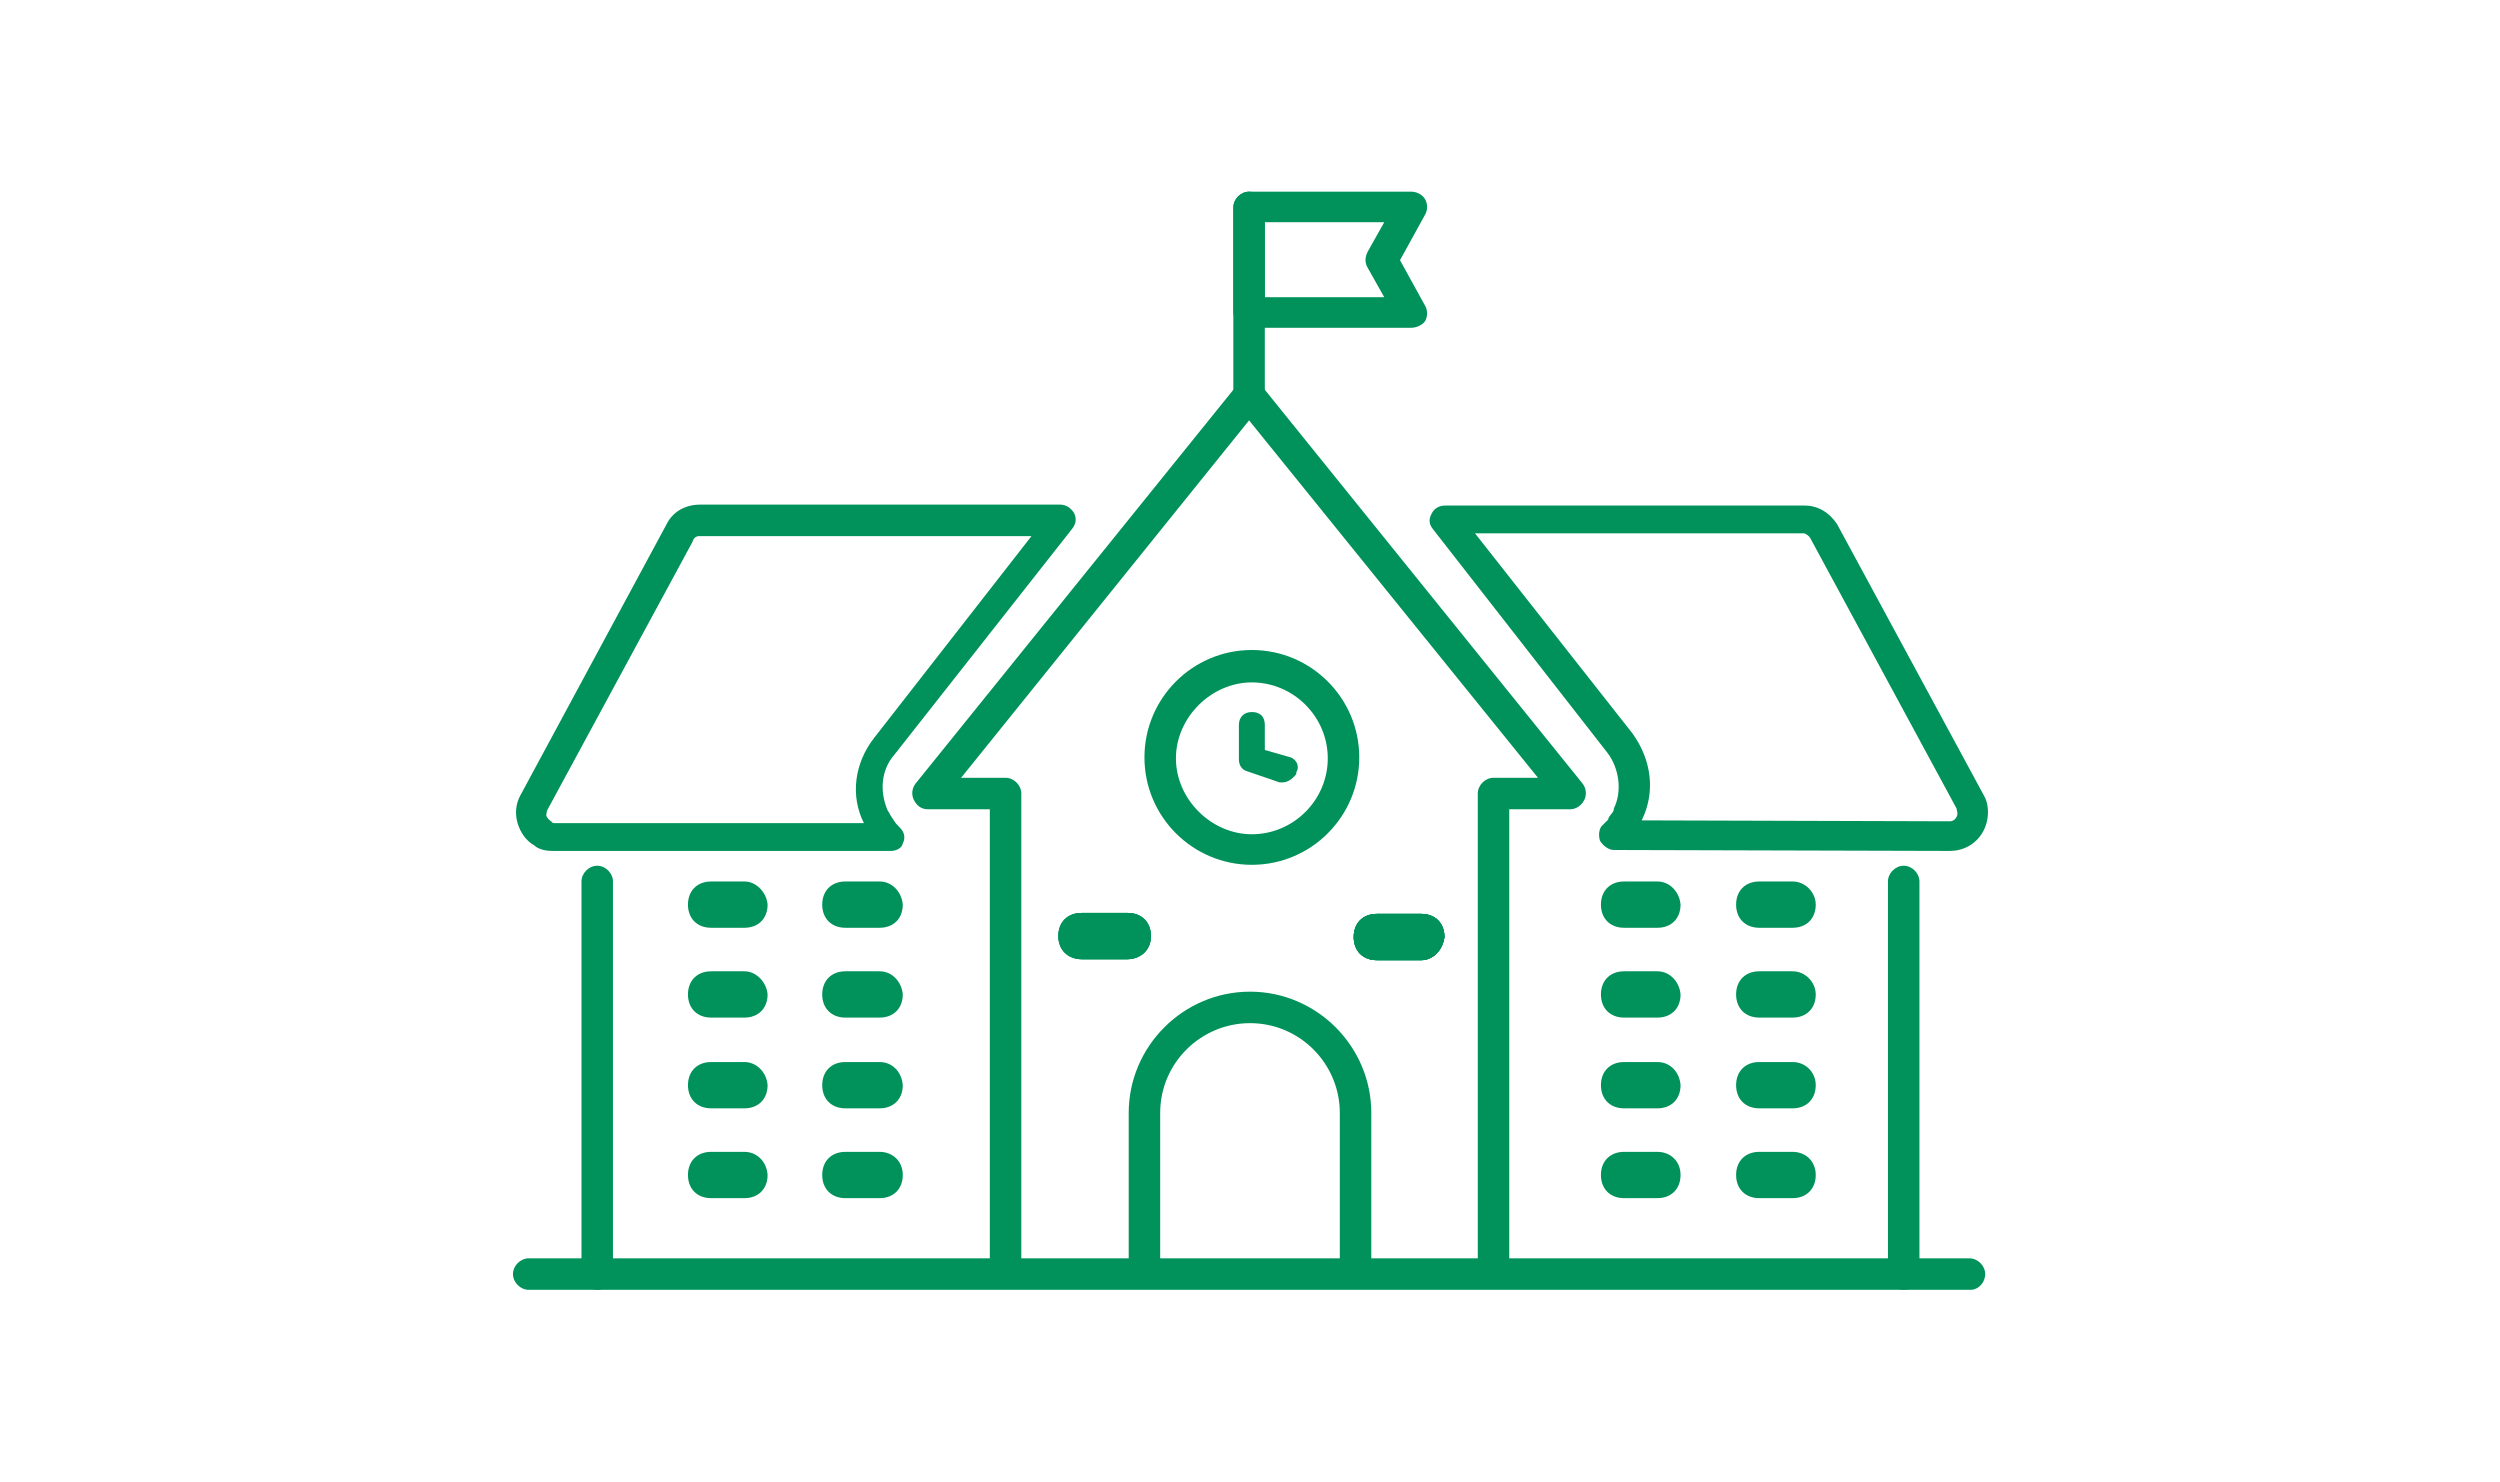
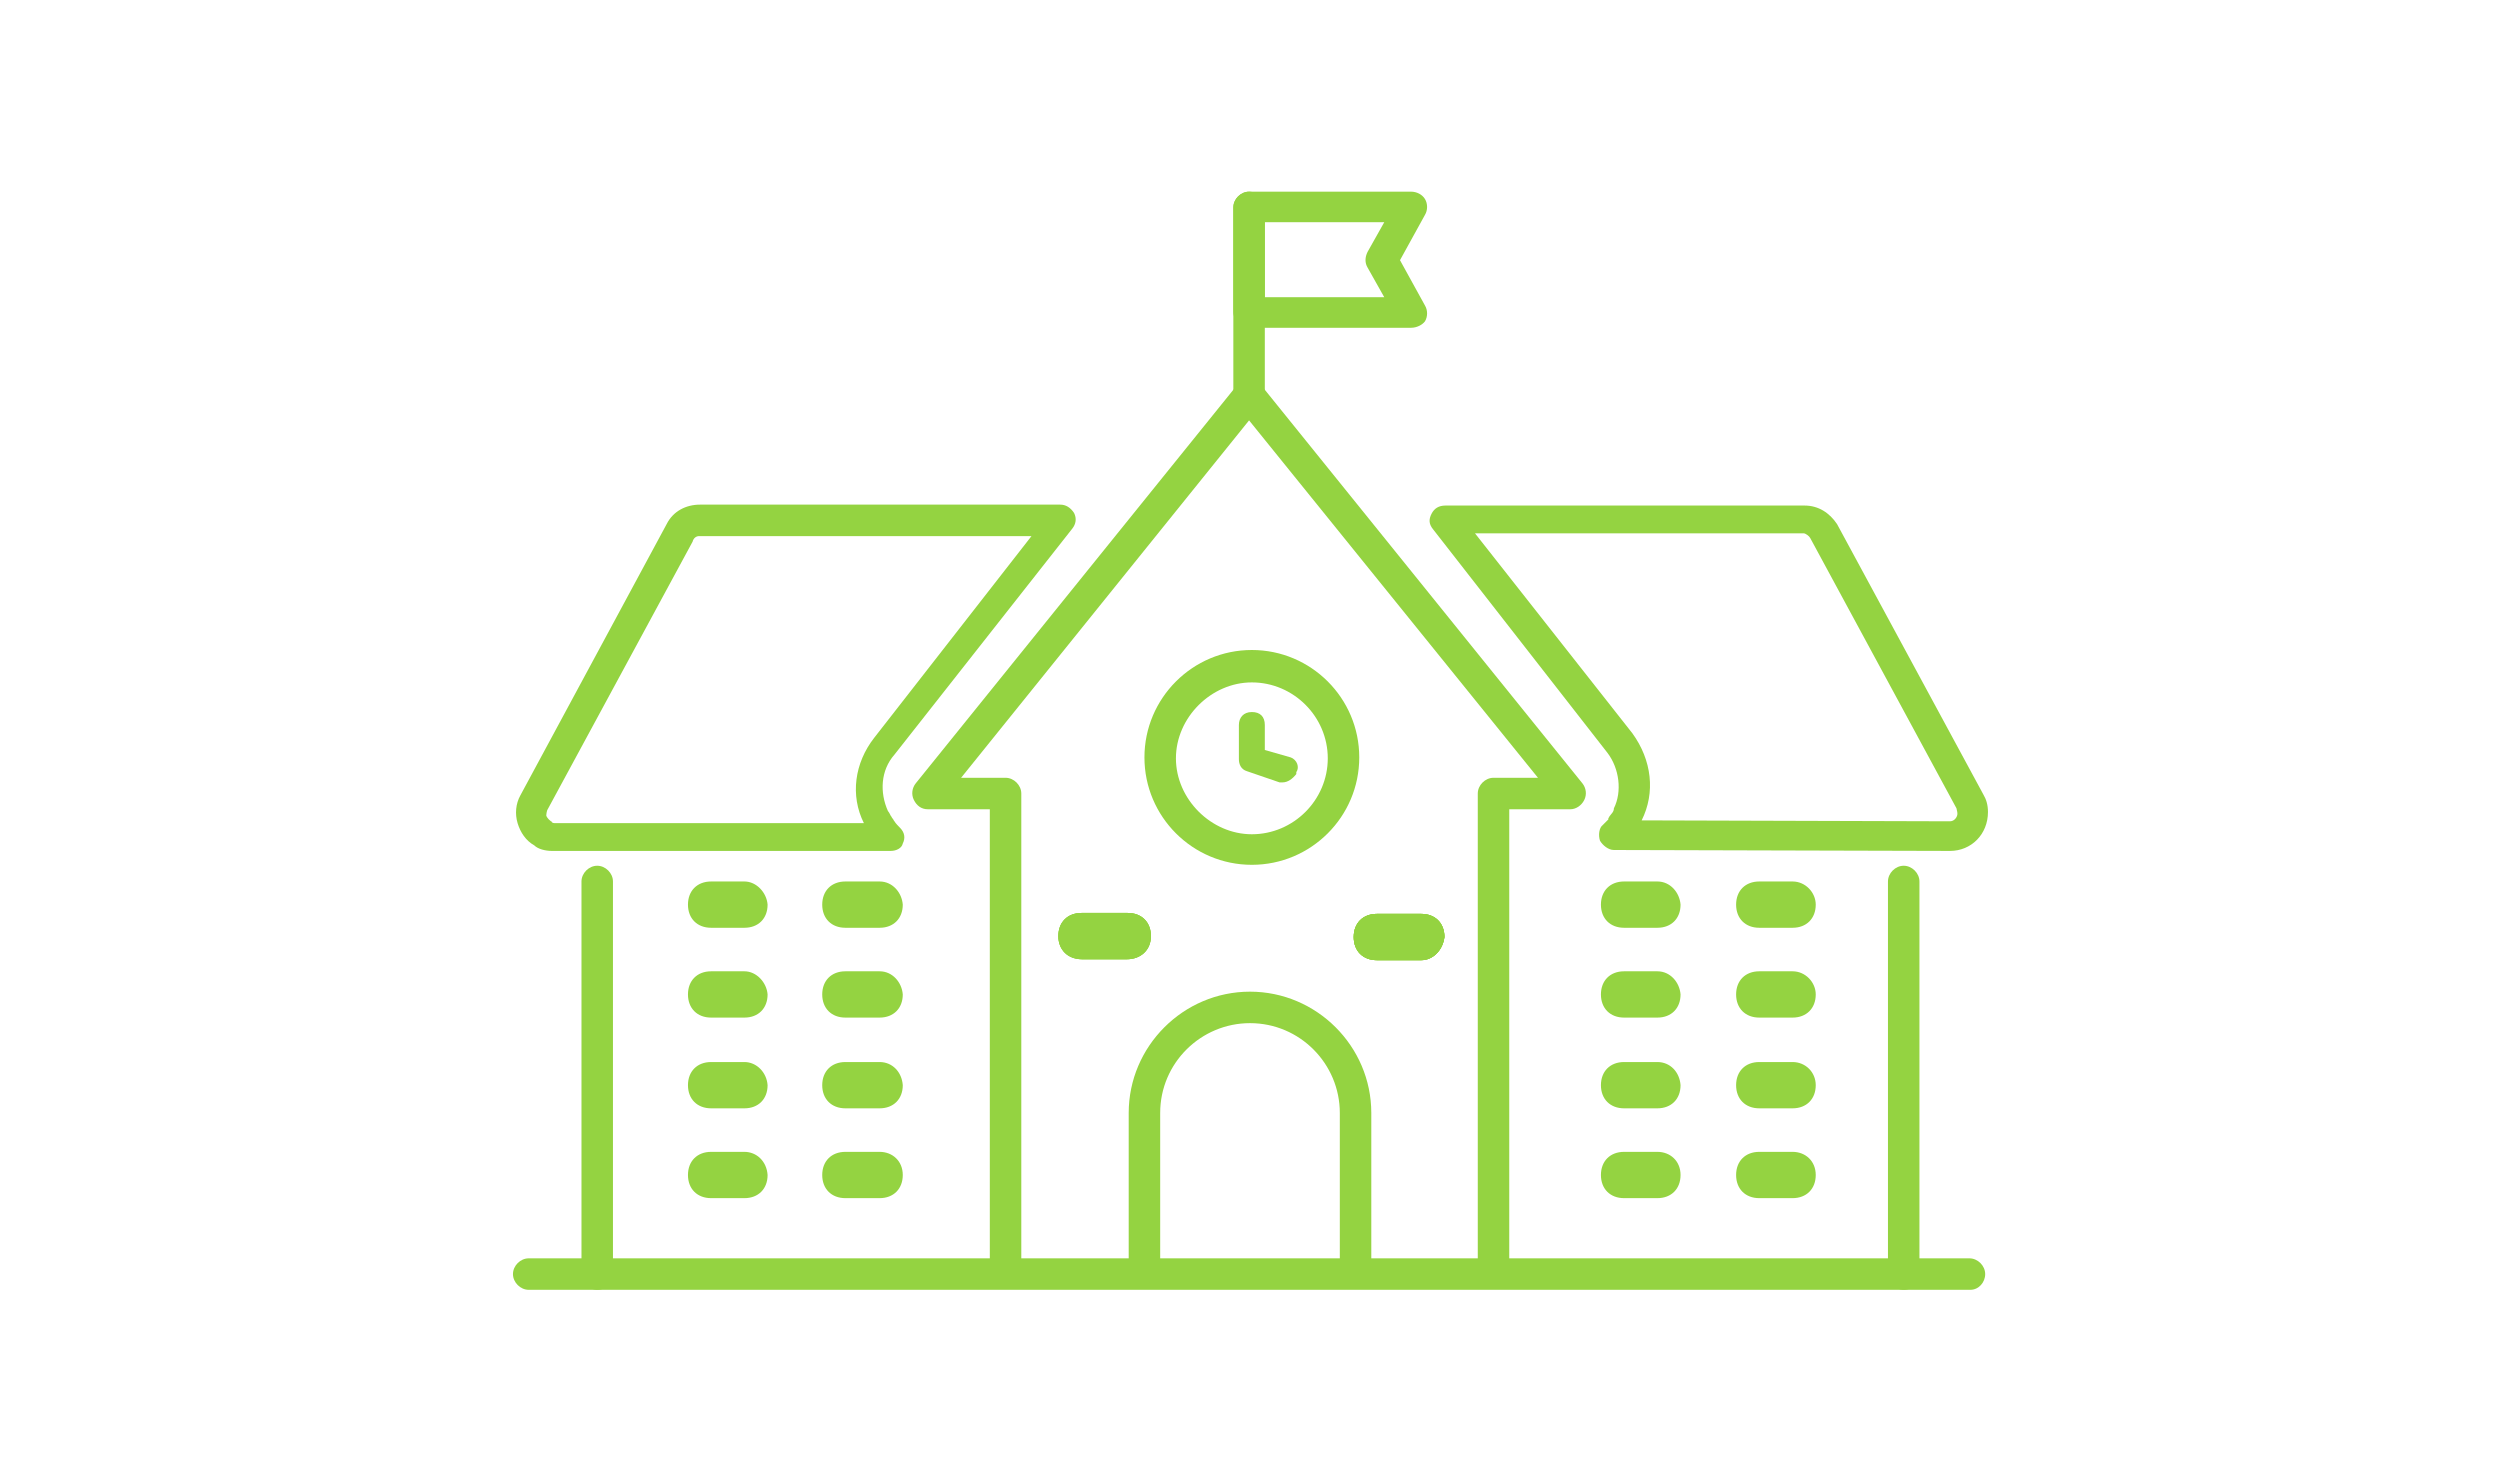
<svg xmlns="http://www.w3.org/2000/svg" version="1.1" id="Layer_1" x="0px" y="0px" viewBox="0 0 270 160" style="enable-background:new 0 0 270 160;" xml:space="preserve">
-   <style type="text/css"> .st0{fill:#00925A;} </style>
+   <style type="text/css"> .st0{fill:#94d341;} </style>
  <g>
    <g id="Layer_1_10_">
      <path class="st0" d="M80.4,95.2h-3.6c-1.5,0-2.5,1-2.5,2.5s1,2.5,2.5,2.5h3.6c1.5,0,2.5-1,2.5-2.5C82.8,96.4,81.7,95.2,80.4,95.2 L80.4,95.2z" />
      <path class="st0" d="M95,95.2h-3.7c-1.5,0-2.5,1-2.5,2.5s1,2.5,2.5,2.5l0,0H95c1.5,0,2.5-1,2.5-2.5C97.4,96.4,96.4,95.2,95,95.2z" />
      <path class="st0" d="M80.4,104.9h-3.6c-1.5,0-2.5,1-2.5,2.5c0,1.5,1,2.5,2.5,2.5h3.6c1.5,0,2.5-1,2.5-2.5 C82.8,106.1,81.7,104.9,80.4,104.9z" />
      <path class="st0" d="M95,104.9h-3.7c-1.5,0-2.5,1-2.5,2.5c0,1.5,1,2.5,2.5,2.5l0,0H95c1.5,0,2.5-1,2.5-2.5 C97.4,106.1,96.4,104.9,95,104.9z" />
      <path class="st0" d="M80.4,114.7h-3.6c-1.5,0-2.5,1-2.5,2.5c0,1.5,1,2.5,2.5,2.5l0,0h3.6c1.5,0,2.5-1,2.5-2.5 C82.8,115.8,81.7,114.7,80.4,114.7z" />
      <path class="st0" d="M95,114.7h-3.7c-1.5,0-2.5,1-2.5,2.5c0,1.5,1,2.5,2.5,2.5H95c1.5,0,2.5-1,2.5-2.5 C97.4,115.8,96.4,114.7,95,114.7z" />
      <path class="st0" d="M80.4,124.4h-3.6c-1.5,0-2.5,1-2.5,2.5c0,1.5,1,2.5,2.5,2.5l0,0h3.6c1.5,0,2.5-1,2.5-2.5 C82.8,125.4,81.7,124.4,80.4,124.4z" />
      <path class="st0" d="M95,124.4h-3.7c-1.5,0-2.5,1-2.5,2.5c0,1.5,1,2.5,2.5,2.5H95c1.5,0,2.5-1,2.5-2.5 C97.5,125.4,96.4,124.4,95,124.4z" />
      <path class="st0" d="M179,95.2h-3.6c-1.5,0-2.5,1-2.5,2.5s1,2.5,2.5,2.5h3.6c1.5,0,2.5-1,2.5-2.5C181.4,96.4,180.4,95.2,179,95.2 L179,95.2z" />
      <path class="st0" d="M193.6,95.2H190c-1.5,0-2.5,1-2.5,2.5s1,2.5,2.5,2.5l0,0h3.6c1.5,0,2.5-1,2.5-2.5 C196.1,96.4,195,95.2,193.6,95.2z" />
      <path class="st0" d="M179,104.9h-3.6c-1.5,0-2.5,1-2.5,2.5c0,1.5,1,2.5,2.5,2.5h3.6c1.5,0,2.5-1,2.5-2.5 C181.4,106.1,180.4,104.9,179,104.9z" />
      <path class="st0" d="M193.6,104.9H190c-1.5,0-2.5,1-2.5,2.5c0,1.5,1,2.5,2.5,2.5l0,0h3.6c1.5,0,2.5-1,2.5-2.5 C196.1,106.1,195,104.9,193.6,104.9z" />
      <path class="st0" d="M179,114.7h-3.6c-1.5,0-2.5,1-2.5,2.5c0,1.5,1,2.5,2.5,2.5h3.6c1.5,0,2.5-1,2.5-2.5 C181.4,115.8,180.4,114.7,179,114.7z" />
      <path class="st0" d="M193.6,114.7H190c-1.5,0-2.5,1-2.5,2.5c0,1.5,1,2.5,2.5,2.5l0,0h3.6c1.5,0,2.5-1,2.5-2.5 C196.1,115.8,195,114.7,193.6,114.7z" />
      <path class="st0" d="M179,124.4h-3.6c-1.5,0-2.5,1-2.5,2.5c0,1.5,1,2.5,2.5,2.5h3.6c1.5,0,2.5-1,2.5-2.5 C181.5,125.4,180.4,124.4,179,124.4z" />
      <path class="st0" d="M193.6,124.4H190c-1.5,0-2.5,1-2.5,2.5c0,1.5,1,2.5,2.5,2.5l0,0h3.6c1.5,0,2.5-1,2.5-2.5 C196.1,125.4,195,124.4,193.6,124.4z" />
      <g>
        <path class="st0" d="M96.2,91.9H59.6c-0.7,0-1.5-0.2-1.9-0.6c-0.9-0.5-1.5-1.4-1.8-2.4s-0.2-2.1,0.3-3L72,56.6 c0.7-1.4,2.1-2.1,3.6-2.1h38.9c0.6,0,1.1,0.3,1.5,0.9c0.3,0.6,0.2,1.2-0.2,1.7L96.6,81.5c-1.5,1.7-1.6,4.1-0.7,6.1 c0.1,0.1,0.2,0.3,0.3,0.5c0.1,0.1,0.1,0.2,0.2,0.3l0,0c0.1,0.1,0.1,0.2,0.2,0.3c0.1,0.2,0.5,0.6,0.6,0.7c0.5,0.5,0.6,1.1,0.3,1.7 C97.4,91.6,96.8,91.9,96.2,91.9z M75.5,57.9c-0.3,0-0.6,0.2-0.7,0.6L59.1,87.5c-0.1,0.3-0.1,0.6-0.1,0.6s0.1,0.3,0.5,0.6 c0,0,0.1,0,0.1,0.1c0,0,0.1,0.1,0.3,0.1h33.4c-1.5-3-1-6.5,1.1-9.2l17-21.8L75.5,57.9z" />
      </g>
      <g>
        <path class="st0" d="M210.6,91.9L210.6,91.9l-36.3-0.1c-0.6,0-1.2-0.5-1.5-1c-0.2-0.6-0.1-1.4,0.3-1.7c0.2-0.2,0.5-0.5,0.6-0.6 v-0.1c0-0.1,0.1-0.1,0.1-0.2c0.2-0.3,0.5-0.5,0.5-0.9c0.9-1.8,0.6-4.3-0.7-6l-18.8-24.1c-0.5-0.6-0.5-1.1-0.2-1.7 c0.3-0.6,0.8-0.9,1.5-0.9h38.8c1.5,0,2.7,0.8,3.5,2l15.8,29.2c0.3,0.5,0.5,1.1,0.5,1.9C214.7,90.1,212.9,91.9,210.6,91.9z M177.3,88.6l33.3,0.1c0.5,0,0.8-0.5,0.8-0.8c0-0.1,0-0.2-0.1-0.6l-15.8-29.2c-0.1-0.2-0.5-0.5-0.7-0.5h-35.5l17,21.6 C178.4,82.1,178.8,85.6,177.3,88.6z" />
      </g>
    </g>
    <g>
      <path class="st0" d="M148.7,98.7c-1.5,0-2.5,1-2.5,2.5s1,2.5,2.5,2.5h4.8c1.2,0,2.3-1,2.5-2.5c0-1.5-1-2.5-2.5-2.5H148.7z" />
      <path class="st0" d="M121.7,103.6c1.5,0,2.6-1,2.6-2.5s-1-2.5-2.5-2.5h-5c-1.5,0-2.5,1-2.5,2.5s1,2.5,2.5,2.5H121.7z" />
    </g>
    <g>
      <path class="st0" d="M116.9,103.6h4.8c1.5,0,2.6-1,2.6-2.5s-1-2.5-2.5-2.5h-5c-1.5,0-2.5,1-2.5,2.5S115.4,103.6,116.9,103.6z" />
      <path class="st0" d="M148.7,98.7c-1.5,0-2.5,1-2.5,2.5s1,2.5,2.5,2.5h4.8c1.2,0,2.3-1,2.5-2.5c0-1.5-1-2.5-2.5-2.5H148.7z" />
    </g>
    <g>
      <path class="st0" d="M153.5,98.7h-4.8c-1.5,0-2.5,1-2.5,2.5s1,2.5,2.5,2.5h4.8c1.2,0,2.3-1,2.5-2.5C156,99.7,155,98.7,153.5,98.7z " />
    </g>
    <path class="st0" d="M116.9,103.6h4.8c1.5,0,2.6-1,2.6-2.5s-1-2.5-2.5-2.5h-5c-1.5,0-2.5,1-2.5,2.5S115.4,103.6,116.9,103.6z" />
    <path class="st0" d="M148.7,98.7c-1.5,0-2.5,1-2.5,2.5s1,2.5,2.5,2.5h4.8c1.2,0,2.3-1,2.5-2.5c0-1.5-1-2.5-2.5-2.5H148.7z" />
    <path class="st0" d="M64.5,139.3c-0.9,0-1.7-0.8-1.7-1.7V95.2c0-0.9,0.8-1.7,1.7-1.7c0.9,0,1.7,0.8,1.7,1.7v42.4 C66.2,138.5,65.5,139.3,64.5,139.3z" />
    <path class="st0" d="M205.6,139.3c-0.9,0-1.7-0.8-1.7-1.7V95.2c0-0.9,0.8-1.7,1.7-1.7c0.9,0,1.7,0.8,1.7,1.7v42.4 C207.3,138.5,206.6,139.3,205.6,139.3z" />
    <path class="st0" d="M212.8,139.3H57.1c-0.9,0-1.7-0.8-1.7-1.7c0-0.9,0.8-1.7,1.7-1.7h155.6c0.9,0,1.7,0.8,1.7,1.7 C214.4,138.5,213.7,139.3,212.8,139.3z" />
    <path class="st0" d="M161.3,138.2c-0.9,0-1.7-0.8-1.7-1.7V85.7c0-0.9,0.8-1.7,1.7-1.7h4.8l-31.2-38.6L103.8,84h4.8 c0.9,0,1.7,0.8,1.7,1.7v50.9c0,0.9-0.8,1.7-1.7,1.7c-0.9,0-1.7-0.8-1.7-1.7V87.4h-6.7c-0.7,0-1.2-0.4-1.5-1 c-0.3-0.6-0.2-1.3,0.2-1.8l34.7-43c0.6-0.8,2-0.8,2.6,0l34.7,43c0.4,0.5,0.5,1.2,0.2,1.8c-0.3,0.6-0.9,1-1.5,1H163v49.2 C163,137.5,162.2,138.2,161.3,138.2z" />
    <path class="st0" d="M123.6,138.6c-0.9,0-1.7-0.8-1.7-1.7v-16.7c0-7.2,5.9-13.1,13.1-13.1c7.2,0,13.1,5.9,13.1,13.1v16.3 c0,0.9-0.8,1.7-1.7,1.7s-1.7-0.8-1.7-1.7v-16.3c0-5.3-4.3-9.7-9.7-9.7c-5.3,0-9.7,4.3-9.7,9.7v16.7 C125.3,137.9,124.5,138.6,123.6,138.6z" />
    <path class="st0" d="M135.2,93.4c-6.4,0-11.6-5.2-11.6-11.6s5.2-11.6,11.6-11.6c6.4,0,11.6,5.2,11.6,11.6S141.6,93.4,135.2,93.4z M135.2,73.7c-4.4,0-8.2,3.8-8.2,8.2s3.8,8.2,8.2,8.2c4.5,0,8.2-3.7,8.2-8.2C143.4,77.4,139.7,73.7,135.2,73.7z" />
    <path class="st0" d="M138.5,84.5c-0.1,0-0.2,0-0.3,0l-3.5-1.2c-0.7-0.2-0.9-0.8-0.9-1.3v-3.7c0-0.8,0.5-1.4,1.4-1.4 s1.4,0.5,1.4,1.4V81l2.8,0.8c0.3,0.1,0.6,0.4,0.7,0.7c0.1,0.3,0.1,0.6-0.1,0.9l0,0.1l0,0.1C139.6,84.1,139.1,84.5,138.5,84.5z" />
    <path class="st0" d="M134.9,44.9c-0.9,0-1.7-0.8-1.7-1.7V22.4c0-0.9,0.8-1.7,1.7-1.7c0.9,0,1.7,0.8,1.7,1.7v20.8 C136.6,44.2,135.9,44.9,134.9,44.9z" />
    <path class="st0" d="M152.4,35.4h-17.5c-0.9,0-1.7-0.8-1.7-1.7V22.4c0-0.9,0.8-1.7,1.7-1.7h17.5c0.6,0,1.2,0.3,1.5,0.8 c0.3,0.5,0.3,1.2,0,1.7l-2.7,4.9l2.7,4.9c0.3,0.5,0.3,1.2,0,1.7C153.6,35.1,153,35.4,152.4,35.4z M136.6,32.1h12.9l-1.8-3.2 c-0.3-0.5-0.3-1.1,0-1.7l1.8-3.2h-12.9V32.1z" />
  </g>
</svg>
